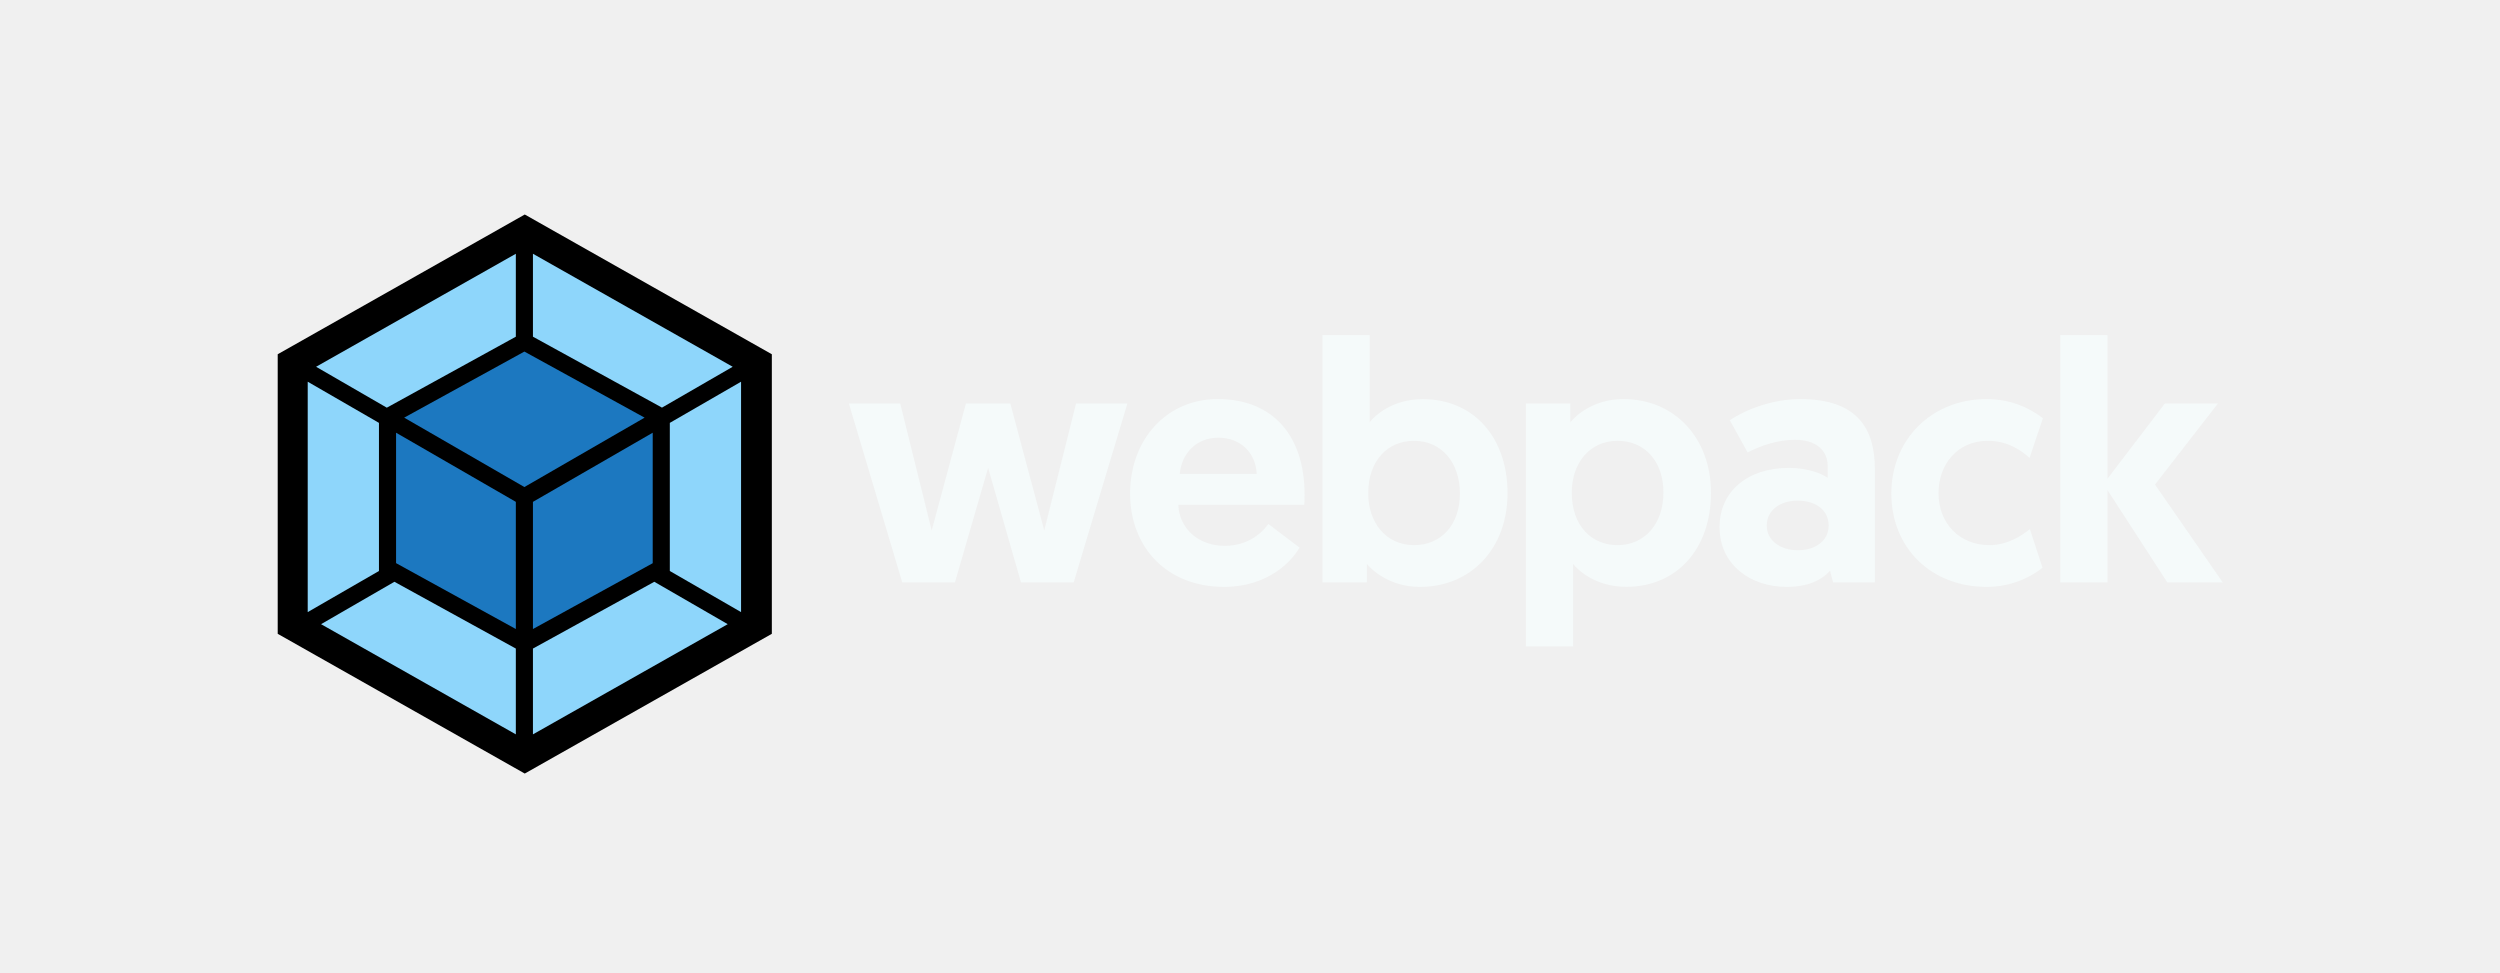
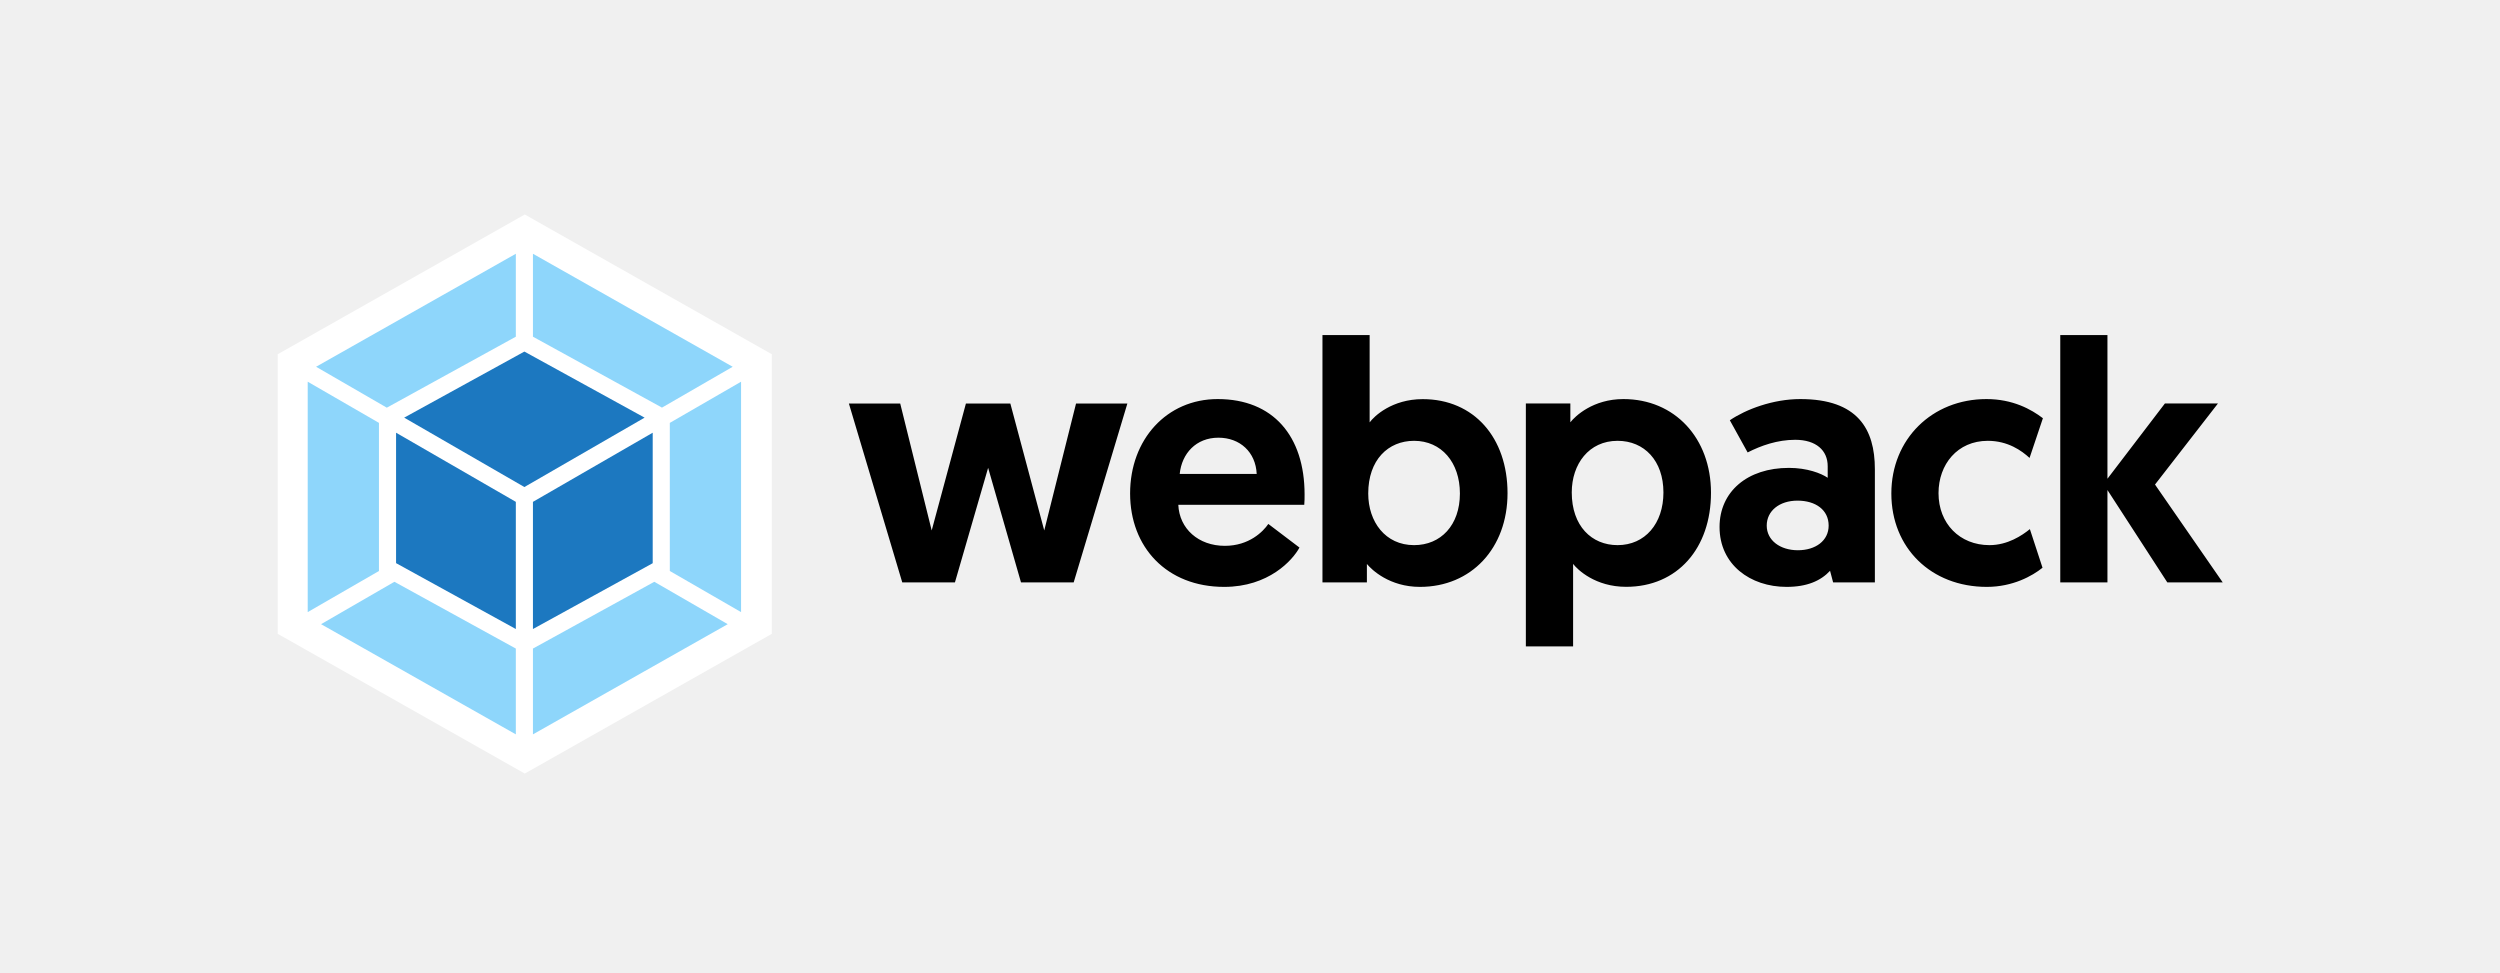
<svg xmlns="http://www.w3.org/2000/svg" viewBox="0 0 3916 1524">
-   <path fill="currentColor" d="M822 336l387 218.9v437.9l-387 218.9-387-218.9V554.9z" />
+   <path fill="#FFF" d="M822 336l387 218.9v437.9l-387 218.9-387-218.9V554.9z" />
  <path fill="#8ED6FB" d="M1139.9 977.7l-305.1 172.6v-134.4l190.1-104.6 115 66.4zm20.9-18.9V597.9l-111.6 64.5v232l111.6 64.4zm-657.9 18.9L808 1150.3v-134.4L617.8 911.3l-114.9 66.4zM482 958.8V597.9l111.6 64.5v232L482 958.8zm13.1-384.3l312.9-177v129.9L607.5 637.7l-1.6.9-110.8-64.1zm652.6 0l-312.9-177v129.9l200.5 110.2 1.6.9 110.8-64z" />
  <path fill="#1C78C0" d="M808 985.3L620.4 882.1V677.8L808 786.1v199.2zm26.8 0l187.6-103.1V677.8L834.8 786.1v199.2zm-13.4-207zM633.1 654.2l188.3-103.5 188.3 103.5-188.3 108.7-188.3-108.7z" />
-   <path fill="#F5FAFA" d="M1599.3 912.3h82.5l84.1-280.2h-80.4l-49.8 198.8-53.1-198.8H1513l-53.6 198.8-49.3-198.8h-80.4l83.6 280.2h82.5l52-179.5 51.5 179.5zM1770.2 773c0 84.1 57.3 146.3 147.4 146.3 69.7 0 107.2-41.8 117.9-61.6l-48.8-37c-8 11.8-30 34.3-68.1 34.3-41.3 0-71.3-26.8-72.9-64.3H2043c.5-5.4.5-10.7.5-16.1 0-91.6-49.3-149.5-136.1-149.5-79.9 0-137.2 63.2-137.2 147.9zm77.7-30.6c3.2-32.1 25.7-56.8 60.6-56.8 33.8 0 58.4 22.5 60 56.8h-120.6zm223.5 169.9h69.7v-28.9c7.5 9.1 35.4 35.9 83.1 35.9 80.4 0 137.2-60.5 137.2-146.8 0-86.8-52.5-147.3-132.9-147.3-48.2 0-76.1 26.8-83.1 36.4V524.9h-73.9v387.4zm71.8-139.3c0-52.5 31.1-82.5 71.8-82.5 42.9 0 71.8 33.8 71.8 82.5 0 49.8-30 80.9-71.8 80.9-45 0-71.8-36.5-71.8-80.9zm247 239.5h73.9V883.3c7 9.1 34.8 35.9 83.1 35.9 80.4 0 132.9-60.5 132.9-147.3 0-85.7-56.8-146.8-137.2-146.8-47.7 0-75.6 26.8-83.1 36.4V632h-69.7v380.5zm71.8-241.1c0-44.5 26.8-80.9 71.8-80.9 41.8 0 71.8 31.1 71.8 80.9 0 48.8-28.9 82.5-71.8 82.5-40.7 0-71.8-30-71.8-82.5zm231.5 54.1c0 58.9 48.2 93.8 105 93.8 32.2 0 53.6-9.6 68.1-25.2l4.8 18.2h65.4V734.9c0-62.7-26.8-109.8-116.8-109.8-42.9 0-85.2 16.1-110.4 33.2l27.9 50.4c20.9-10.7 46.6-19.8 74.5-19.8 32.7 0 50.9 16.6 50.9 41.3v18.2c-10.2-7-32.2-15.5-60.6-15.5-65.4-.1-108.8 37.4-108.8 92.6zm73.9-2.2c0-23 19.8-39.1 48.2-39.1s48.8 14.5 48.8 39.1c0 23.6-20.4 38.6-48.2 38.6s-48.8-15.5-48.8-38.6zm348.9 30.6c-46.6 0-79.8-33.8-79.8-81.4 0-45 29.5-82 77.2-82 31.6 0 53.1 15.5 65.4 26.8l20.9-62.2c-18.2-13.9-47.2-30-88.4-30-85.2 0-149 62.7-149 147.9s62.2 146.3 149.5 146.3c40.7 0 71.3-17.1 87.3-30l-19.8-60.5c-12.4 10.1-34.9 25.1-63.3 25.1zm110.9 58.4h73.9V767.6l93.8 144.7h86.8L3375.6 759l98.6-127h-83.1l-90 117.9v-225h-73.9v387.4z" />
+   <path fill="currentColor" d="M1599.3 912.3h82.5l84.1-280.2h-80.4l-49.8 198.8-53.1-198.8H1513l-53.6 198.8-49.3-198.8h-80.4l83.6 280.2h82.5l52-179.5 51.5 179.5zM1770.2 773c0 84.1 57.3 146.3 147.4 146.3 69.7 0 107.2-41.8 117.9-61.6l-48.8-37c-8 11.8-30 34.3-68.1 34.3-41.3 0-71.3-26.8-72.9-64.3H2043c.5-5.4.5-10.7.5-16.1 0-91.6-49.3-149.5-136.1-149.5-79.9 0-137.2 63.2-137.2 147.9zm77.7-30.6c3.2-32.1 25.7-56.8 60.6-56.8 33.8 0 58.4 22.5 60 56.8h-120.6zm223.5 169.9h69.7v-28.9c7.5 9.1 35.4 35.9 83.1 35.9 80.4 0 137.2-60.5 137.2-146.8 0-86.8-52.5-147.3-132.9-147.3-48.2 0-76.1 26.8-83.1 36.4V524.9h-73.9v387.4zm71.8-139.3c0-52.5 31.1-82.5 71.8-82.5 42.9 0 71.8 33.8 71.8 82.5 0 49.8-30 80.9-71.8 80.9-45 0-71.8-36.5-71.8-80.9zm247 239.5h73.9V883.3c7 9.1 34.8 35.9 83.1 35.9 80.4 0 132.9-60.5 132.9-147.3 0-85.7-56.8-146.8-137.2-146.8-47.7 0-75.6 26.8-83.1 36.4V632h-69.7v380.5zm71.8-241.1c0-44.5 26.8-80.9 71.8-80.9 41.8 0 71.8 31.1 71.8 80.9 0 48.8-28.9 82.5-71.8 82.5-40.7 0-71.8-30-71.8-82.5zm231.5 54.1c0 58.9 48.2 93.8 105 93.8 32.2 0 53.6-9.6 68.1-25.2l4.8 18.2h65.4V734.9c0-62.7-26.8-109.8-116.8-109.8-42.9 0-85.2 16.1-110.4 33.2l27.9 50.4c20.9-10.7 46.6-19.8 74.5-19.8 32.7 0 50.9 16.6 50.9 41.3v18.2c-10.2-7-32.2-15.5-60.6-15.5-65.4-.1-108.8 37.4-108.8 92.6zm73.9-2.2c0-23 19.8-39.1 48.2-39.1s48.8 14.5 48.8 39.1c0 23.6-20.4 38.6-48.2 38.6s-48.8-15.5-48.8-38.6zm348.9 30.6c-46.6 0-79.8-33.8-79.8-81.4 0-45 29.5-82 77.2-82 31.6 0 53.1 15.5 65.4 26.8l20.9-62.2c-18.2-13.9-47.2-30-88.4-30-85.2 0-149 62.7-149 147.9s62.2 146.3 149.5 146.3c40.7 0 71.3-17.1 87.3-30l-19.8-60.5c-12.4 10.1-34.9 25.1-63.3 25.1zm110.9 58.4h73.9V767.6l93.8 144.7h86.8L3375.6 759l98.6-127h-83.1l-90 117.9v-225h-73.9v387.4z" />
</svg>
